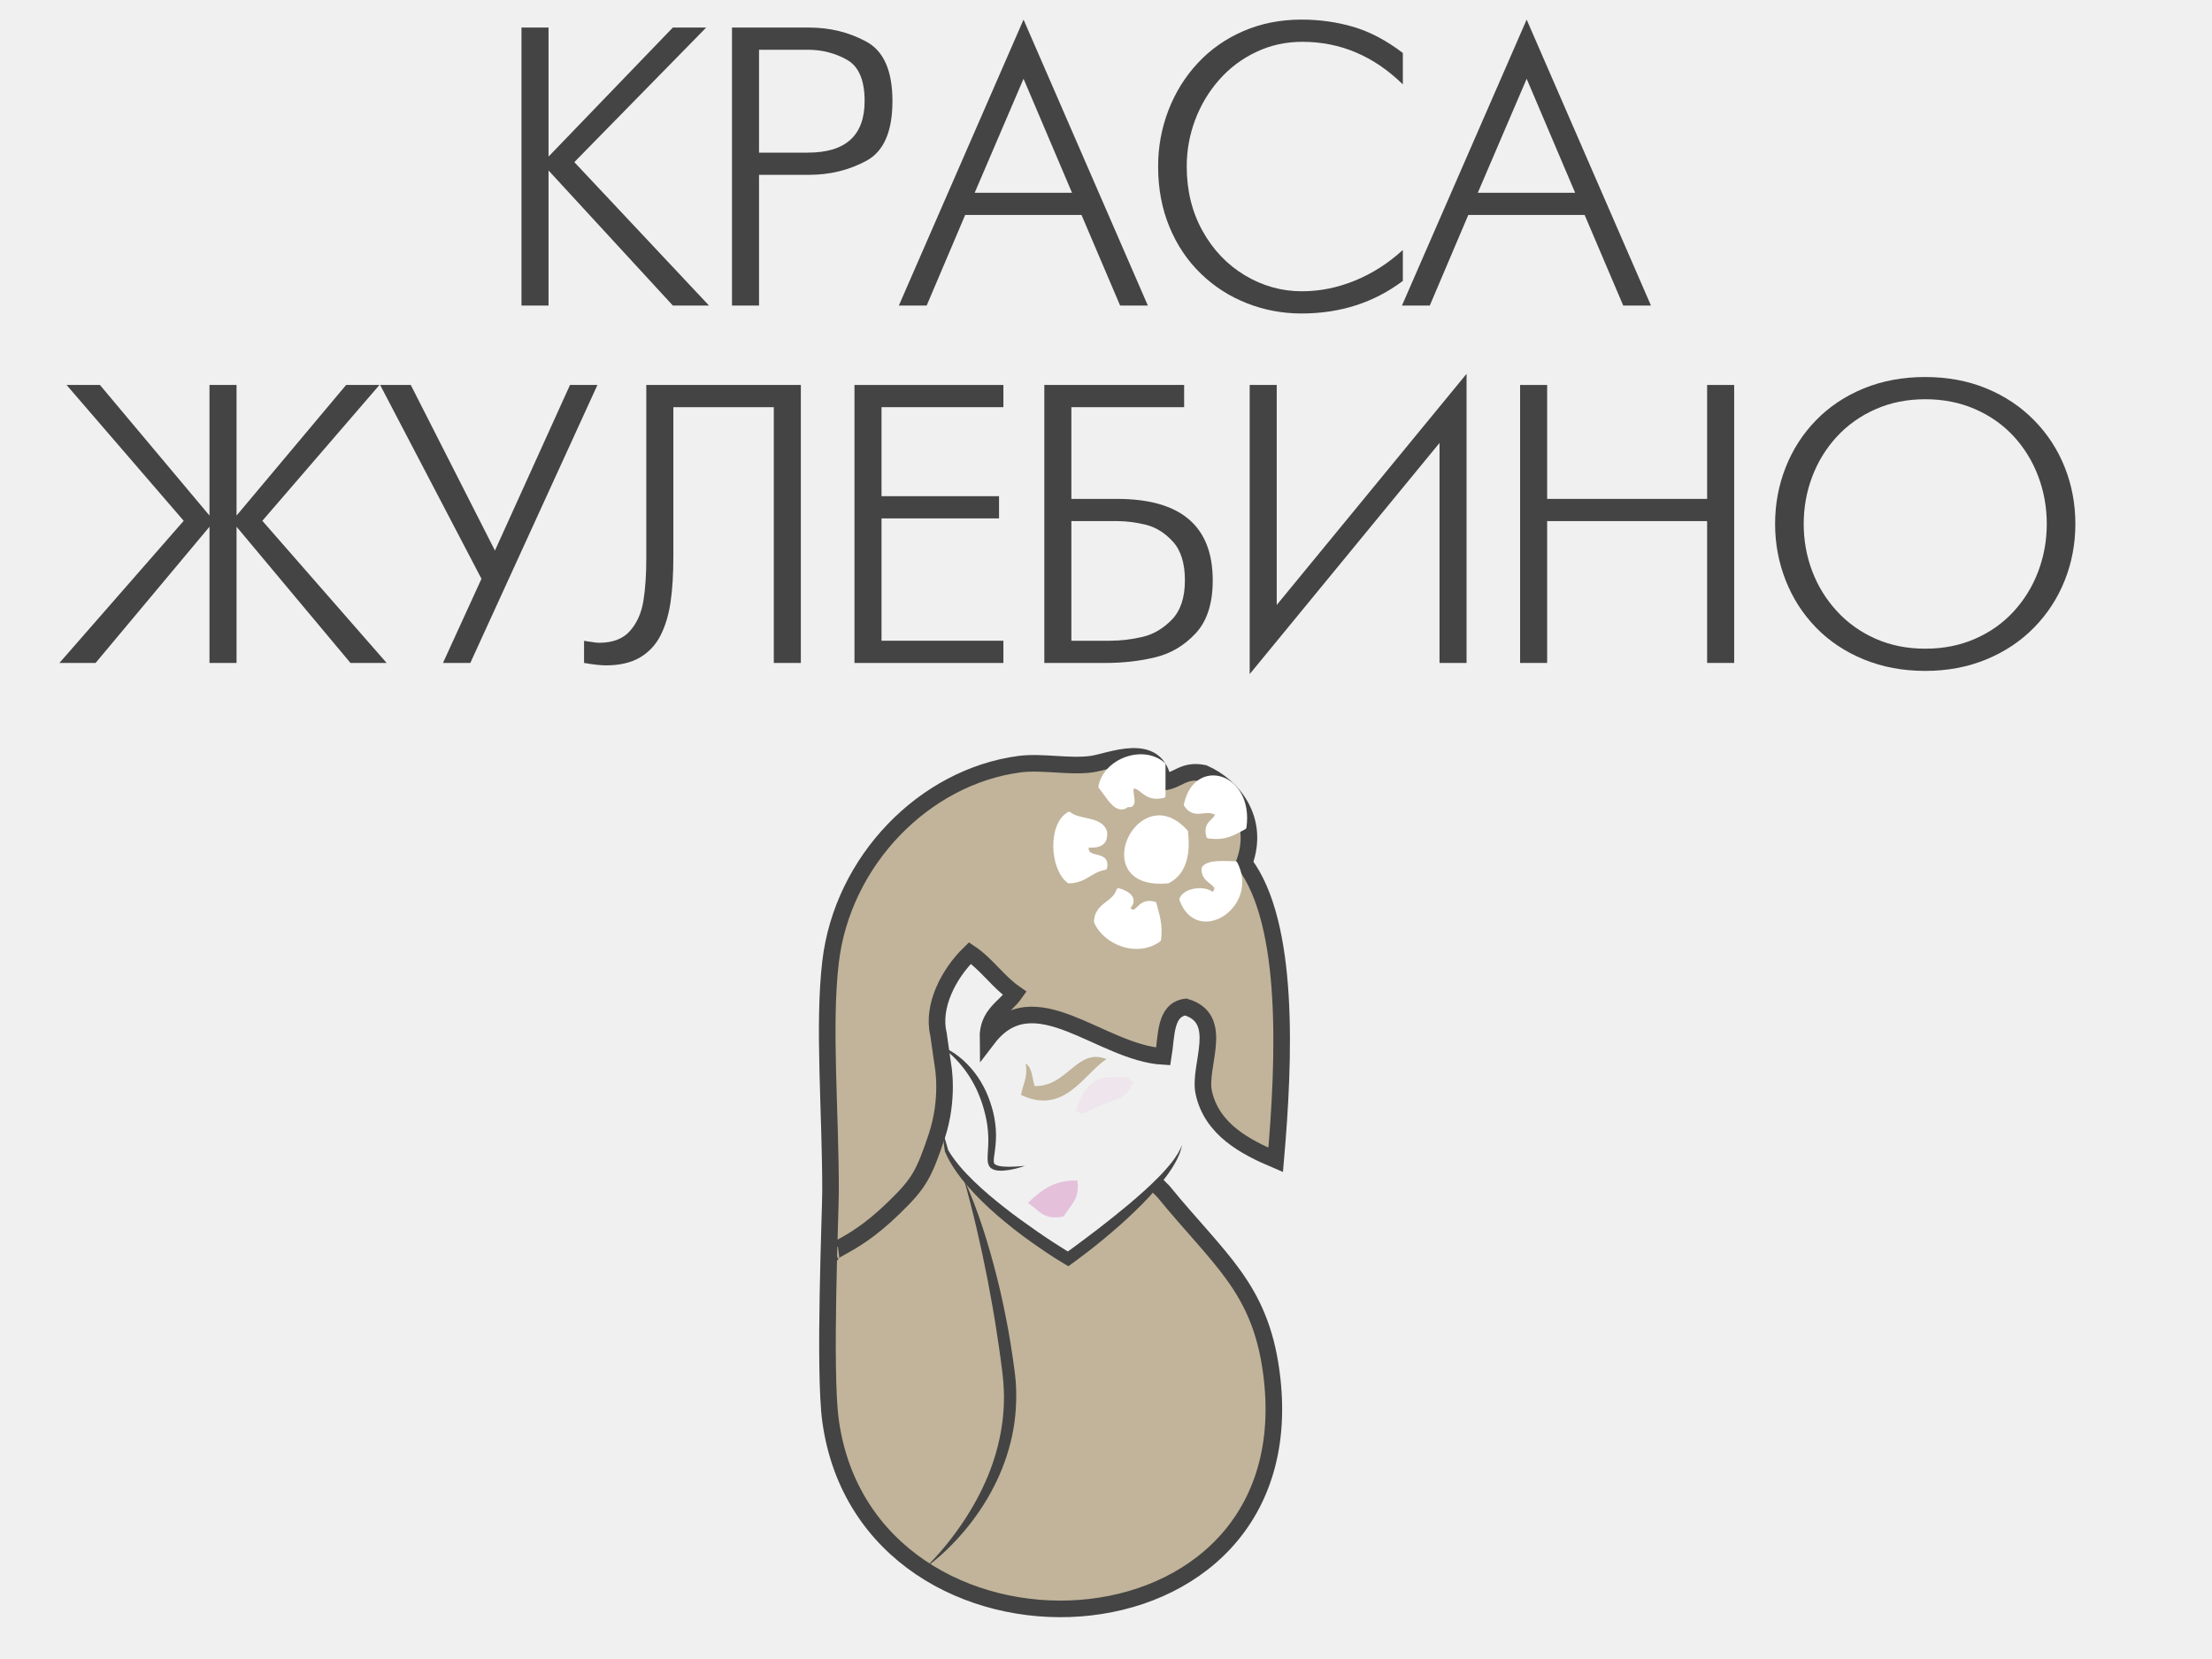
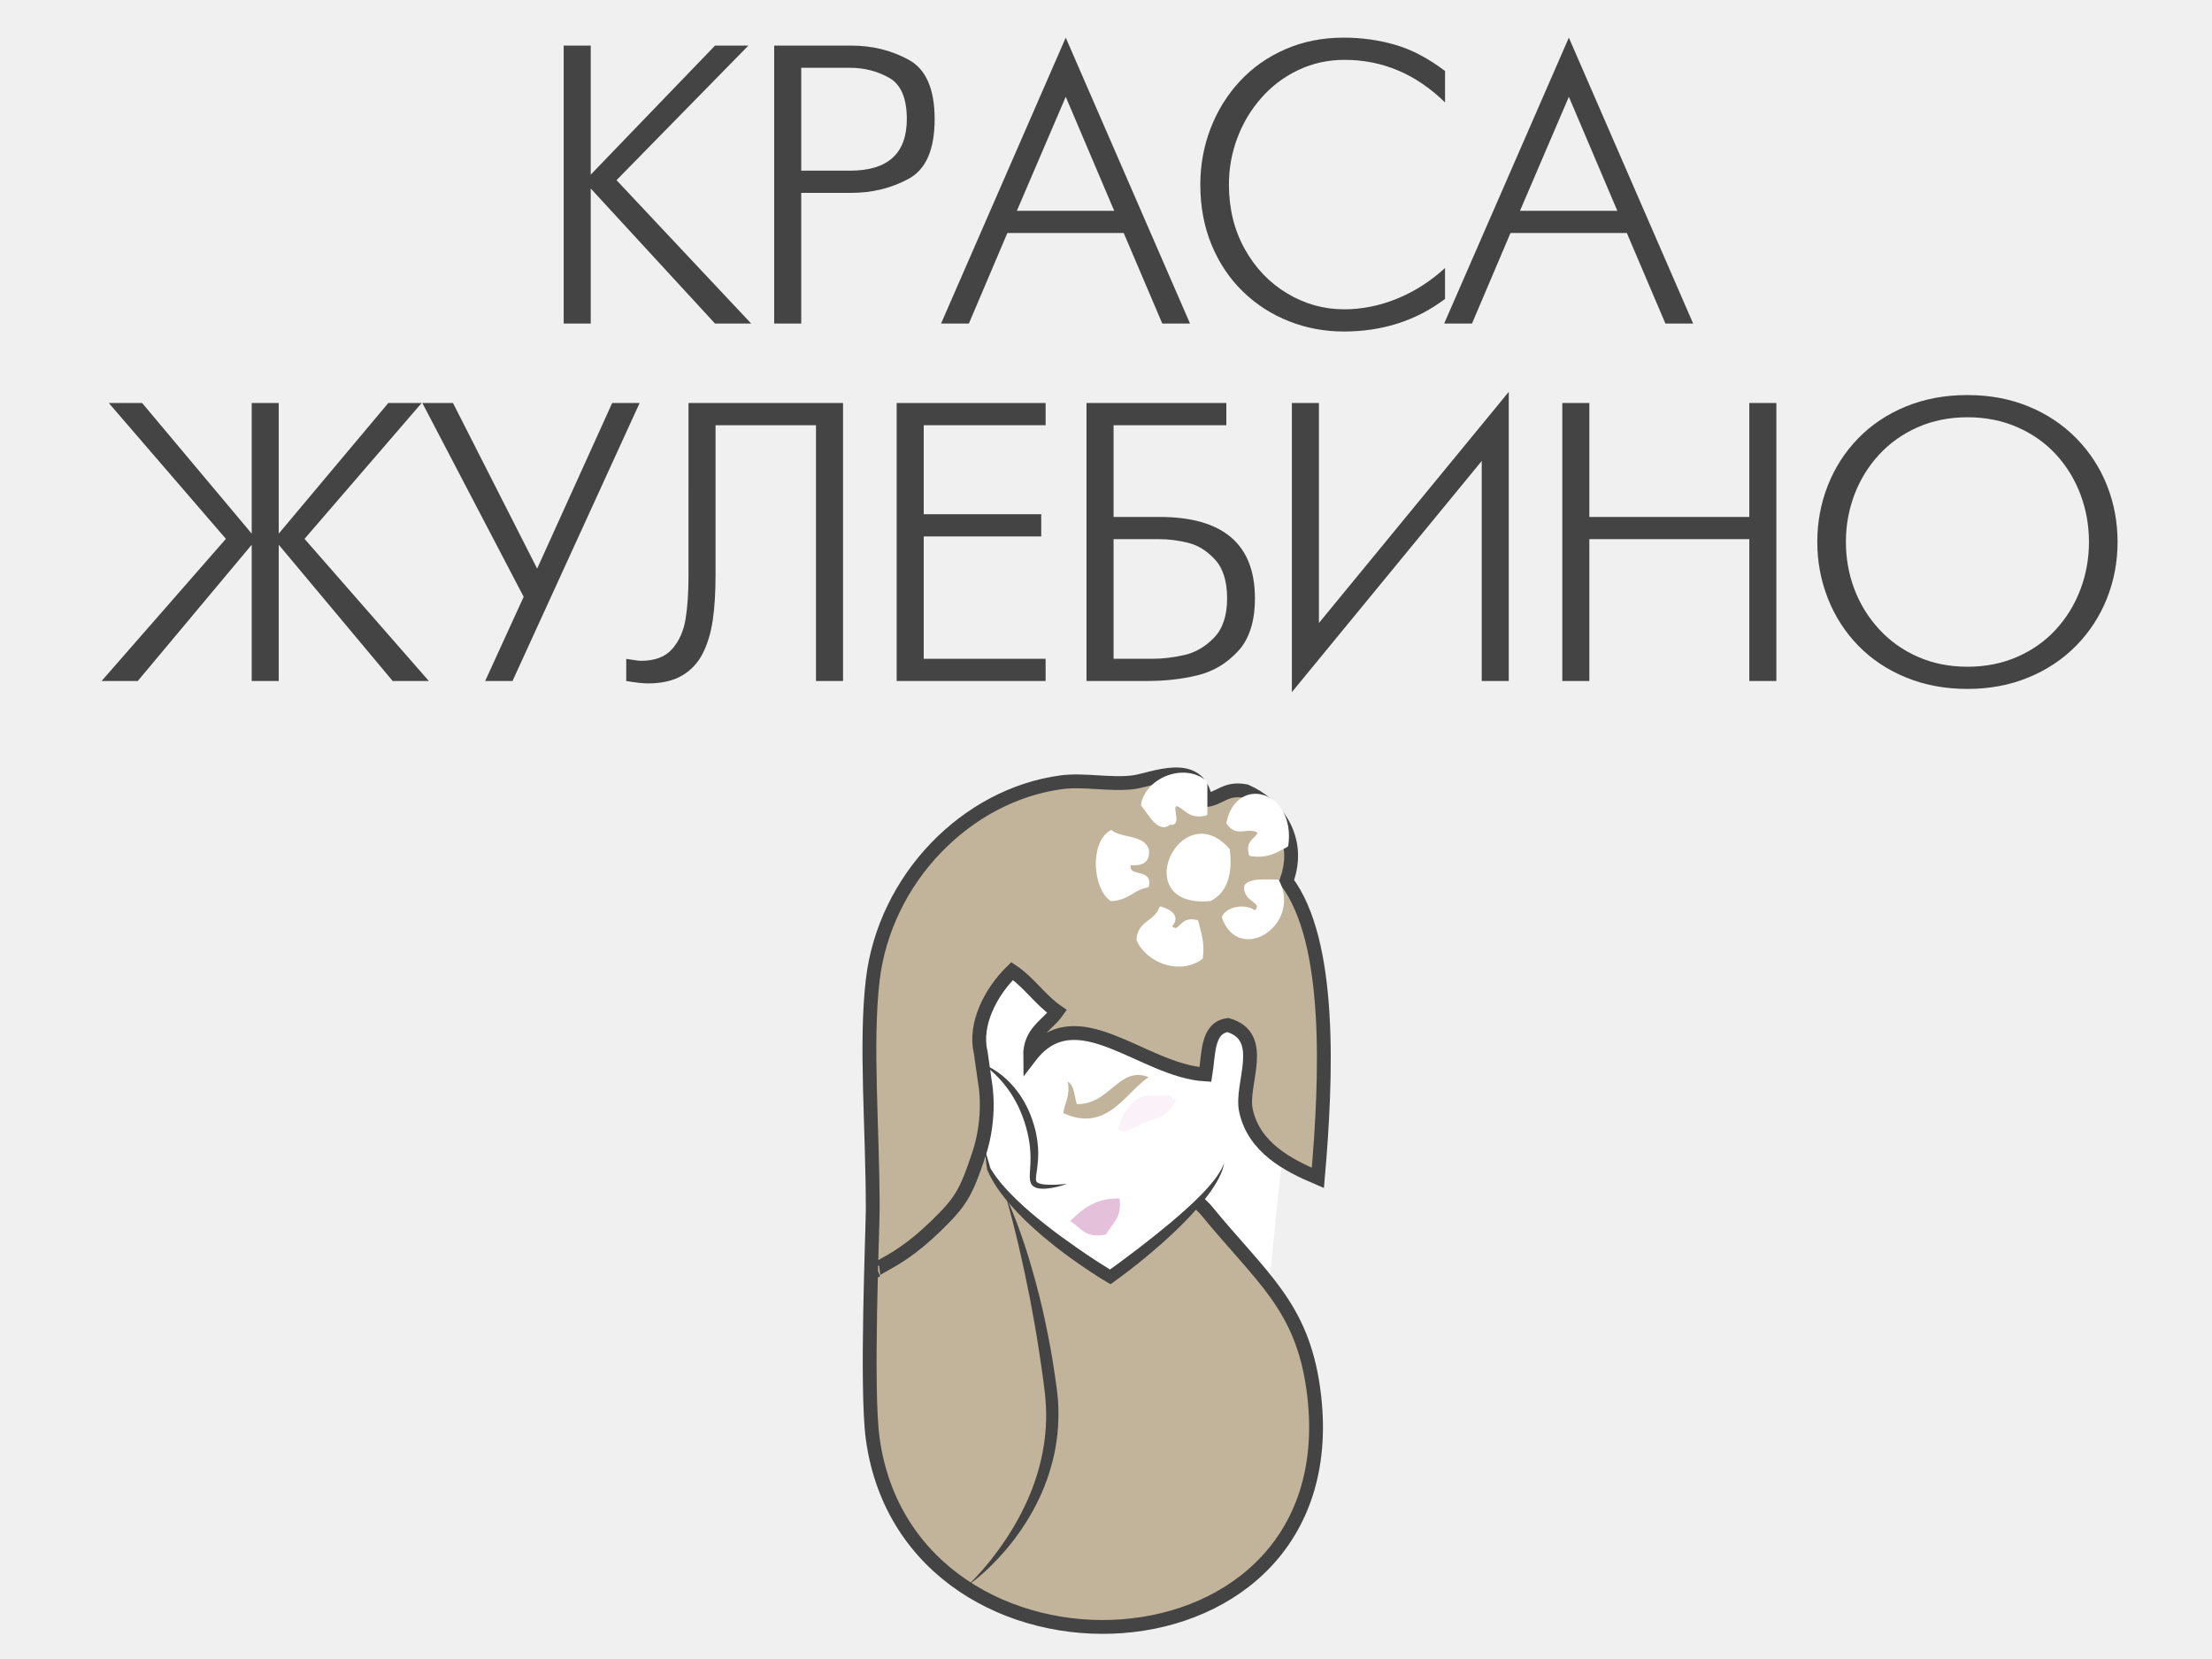
- <svg xmlns="http://www.w3.org/2000/svg" version="1.1" id="Layer_1" x="0px" y="0px" width="640px" height="480px" viewBox="130 40 400 400" enable-background="new 0 0 640 480" xml:space="preserve">
-   <rect x="-0.348" y="43.384" fill="none" width="640.347" height="218.314" />
+ <svg xmlns="http://www.w3.org/2000/svg" version="1.1" id="Layer_1" x="0px" y="0px" width="640px" height="480px" viewBox="0 0 640 480" enable-background="new 0 0 640 480" xml:space="preserve">
+   <path fill="#FFFFFF" stroke="#000000" stroke-miterlimit="10" d="M278.709,327.402" />
+   <rect x="-64.208" y="9.279" fill="none" width="768.417" height="261.977" />
  <g enable-background="new    ">
-     <path fill="#444445" d="M189.068,113.666V46.644h6.522v31.115l29.969-31.115h8.042l-31.793,32.447l32.471,34.575h-8.72   L195.59,81.102v32.564H189.068z" />
-     <path fill="#444445" d="M239.821,113.666V46.644h18.585c5.049,0,9.663,1.138,13.839,3.413c4.176,2.275,6.265,7.045,6.265,14.307   c0,7.341-2.092,12.142-6.277,14.4c-4.185,2.26-8.794,3.39-13.828,3.39h-12.062v31.513H239.821z M246.344,51.997V76.8h11.771   c9.125,0,13.687-4.145,13.687-12.437c0-5.049-1.428-8.372-4.286-9.97c-2.857-1.598-5.991-2.396-9.401-2.396H246.344z" />
-     <path fill="#444445" d="M280.055,113.666l30.063-68.939l29.97,68.939h-6.687l-9.304-21.834h-28.053l-9.281,21.834H280.055z    M298.336,86.479h23.471l-11.689-27.491L298.336,86.479z" />
-     <path fill="#444445" d="M401.57,100.271v7.458c-6.951,5.236-15.094,7.854-24.429,7.854c-4.598,0-8.989-0.822-13.173-2.467   c-4.185-1.644-7.891-4.028-11.116-7.153c-3.226-3.124-5.747-6.88-7.562-11.268c-1.815-4.387-2.724-9.237-2.724-14.552   c0-4.707,0.822-9.207,2.467-13.501c1.645-4.293,3.997-8.092,7.06-11.396c3.062-3.304,6.729-5.883,10.999-7.737   c4.27-1.854,8.953-2.782,14.05-2.782c4.363,0,8.532,0.585,12.507,1.754s7.948,3.265,11.922,6.288v7.574   c-6.998-6.842-15.078-10.263-24.242-10.263c-3.959,0-7.66,0.814-11.104,2.443c-3.445,1.629-6.422,3.865-8.93,6.709   c-2.51,2.845-4.442,6.07-5.799,9.678c-1.355,3.608-2.033,7.353-2.033,11.233c0,5.782,1.27,10.96,3.811,15.534   c2.54,4.574,5.945,8.143,10.216,10.706c4.271,2.564,8.853,3.846,13.745,3.846c4.317,0,8.576-0.856,12.776-2.571   C394.211,105.944,398.064,103.481,401.57,100.271z" />
-     <path fill="#444445" d="M401.361,113.666l30.062-68.939l29.971,68.939h-6.687l-9.304-21.834h-28.053l-9.281,21.834H401.361z    M419.643,86.479h23.471l-11.689-27.491L419.643,86.479z" />
+     <path fill="#444445" d="M163.091,93.618V13.191h7.826v37.338l35.963-37.338h9.65l-38.152,38.937l38.965,41.49H206.88   l-35.963-39.077v39.077H163.091z" />
+     <path fill="#444445" d="M223.994,93.618V13.191h22.303c6.059,0,11.595,1.366,16.605,4.096c5.012,2.73,7.519,8.454,7.519,17.168   c0,8.809-2.511,14.57-7.532,17.28c-5.021,2.712-10.553,4.068-16.594,4.068H231.82v37.815L223.994,93.618L223.994,93.618z    M231.822,19.615v29.764h14.125c10.949,0,16.424-4.974,16.424-14.925c0-6.059-1.713-10.046-5.143-11.964   c-3.429-1.917-7.189-2.875-11.281-2.875H231.822L231.822,19.615z" />
+     <path fill="#444445" d="M272.275,93.618l36.075-82.727l35.964,82.727h-8.024l-11.165-26.201h-33.663l-11.138,26.201H272.275z    M294.212,60.993h28.165l-14.026-32.989L294.212,60.993z" />
+     <path fill="#444445" d="M418.093,77.543v8.95c-8.341,6.283-18.112,9.425-29.314,9.425c-5.518,0-10.787-0.986-15.808-2.96   c-5.022-1.973-9.47-4.833-13.34-8.583c-3.871-3.749-6.896-8.256-9.074-13.522c-2.178-5.264-3.269-11.084-3.269-17.462   c0-5.648,0.986-11.048,2.961-16.201c1.974-5.151,4.796-9.71,8.472-13.675c3.674-3.965,8.074-7.06,13.198-9.285   s10.744-3.338,16.86-3.338c5.235,0,10.238,0.702,15.009,2.105c4.77,1.403,9.537,3.918,14.306,7.545v9.089   c-8.397-8.21-18.093-12.315-29.09-12.315c-4.751,0-9.192,0.977-13.325,2.932c-4.134,1.955-7.706,4.638-10.716,8.051   c-3.012,3.414-5.33,7.284-6.959,11.613c-1.626,4.33-2.439,8.824-2.439,13.479c0,6.938,1.524,13.152,4.573,18.641   c3.048,5.489,7.134,9.771,12.259,12.847c5.126,3.077,10.624,4.615,16.494,4.615c5.181,0,10.291-1.027,15.331-3.085   C409.262,84.351,413.886,81.396,418.093,77.543z" />
+     <path fill="#444445" d="M417.842,93.618l36.075-82.727l35.965,82.727h-8.024l-11.165-26.201h-33.663l-11.138,26.201H417.842z    M439.78,60.993h28.165l-14.026-32.989L439.78,60.993z" />
  </g>
  <g enable-background="new    ">
-     <path fill="#444445" d="M113.845,199.843v-32.845l-27.468,32.845h-8.72l29.97-34.271l-28.24-32.752h8.042l26.416,31.489V132.82   h6.522v31.489l26.416-31.489h8.042l-28.239,32.752l29.969,34.271h-8.72l-27.468-32.845v32.845H113.845z" />
-     <path fill="#444445" d="M170.139,199.843l9.281-20.291L154.99,132.82h7.387l20.292,39.929l18.094-39.929h6.616l-30.647,67.022   H170.139z" />
-     <path fill="#444445" d="M219.162,132.82h37.263v67.022h-6.522v-61.669h-24.218v36.095c0,4.177-0.222,7.796-0.667,10.858   s-1.243,5.739-2.396,8.03c-1.154,2.291-2.81,4.075-4.968,5.354c-2.159,1.277-4.906,1.916-8.24,1.916   c-1.263,0-3.016-0.194-5.26-0.584v-5.33c1.914,0.312,3.12,0.468,3.618,0.468c3.298,0,5.784-0.951,7.457-2.854   c1.673-1.901,2.747-4.295,3.221-7.179c0.475-2.885,0.712-6.338,0.712-10.36V132.82z" />
-     <path fill="#444445" d="M269.354,199.843V132.82h35.908v5.354h-29.385v21.46h28.333v5.354h-28.333v29.502h29.385v5.354H269.354z" />
-     <path fill="#444445" d="M315.128,199.843V132.82h33.71v5.354H321.65v22.115h11.011c15.382,0,23.073,6.545,23.073,19.637   c0,5.563-1.367,9.818-4.104,12.764c-2.734,2.945-5.98,4.874-9.736,5.786c-3.756,0.911-7.761,1.367-12.016,1.367H315.128z    M321.65,194.489h9.281c2.555,0,5.158-0.304,7.808-0.912s5.026-1.996,7.13-4.165c2.104-2.167,3.156-5.334,3.156-9.498   c0-4.103-0.967-7.21-2.898-9.324c-1.934-2.113-4.096-3.466-6.488-4.059s-4.749-0.89-7.071-0.89H321.65V194.489z" />
-     <path fill="#444445" d="M364.643,132.82h6.521v53.043l45.772-55.731v69.711h-6.521V146.8l-45.772,55.731V132.82z" />
-     <path fill="#444445" d="M429.843,199.843V132.82h6.521v27.469h38.572V132.82h6.522v67.022h-6.522v-34.201h-38.572v34.201H429.843z" />
-     <path fill="#444445" d="M491.326,166.32c0-4.77,0.845-9.305,2.536-13.605c1.691-4.302,4.13-8.093,7.317-11.373   c3.187-3.28,7.021-5.841,11.501-7.68s9.433-2.759,14.856-2.759c5.377,0,10.294,0.92,14.751,2.759s8.299,4.406,11.525,7.703   c3.226,3.296,5.684,7.083,7.375,11.361c1.69,4.277,2.536,8.81,2.536,13.594c0,4.769-0.85,9.296-2.548,13.582   c-1.699,4.286-4.157,8.076-7.375,11.373c-3.219,3.296-7.068,5.867-11.549,7.714s-9.386,2.771-14.716,2.771   c-5.393,0-10.337-0.924-14.833-2.771s-8.334-4.406-11.513-7.679c-3.18-3.273-5.619-7.068-7.317-11.385   C492.175,175.608,491.326,171.073,491.326,166.32z M498.223,166.32c0,3.974,0.678,7.757,2.033,11.35   c1.356,3.592,3.335,6.811,5.938,9.654c2.603,2.845,5.715,5.069,9.339,6.674c3.623,1.605,7.624,2.408,12.004,2.408   c4.379,0,8.389-0.799,12.027-2.396c3.639-1.597,6.744-3.802,9.316-6.615c2.571-2.813,4.538-6.031,5.902-9.655   c1.363-3.623,2.046-7.43,2.046-11.419c0-4.006-0.683-7.82-2.046-11.443c-1.364-3.623-3.327-6.834-5.891-9.632   c-2.564-2.797-5.674-4.994-9.328-6.592s-7.664-2.396-12.027-2.396c-4.38,0-8.389,0.807-12.027,2.42   c-3.64,1.613-6.748,3.826-9.327,6.639c-2.58,2.813-4.552,6.023-5.915,9.632C498.904,158.555,498.223,162.346,498.223,166.32z" />
+     <path fill="#444445" d="M72.823,197.03v-39.414L39.861,197.03H29.397l35.964-41.125l-33.888-39.303h9.65l31.699,37.787v-37.787   h7.827v37.787l31.699-37.787h9.65l-33.887,39.303l35.963,41.125h-10.464l-32.961-39.414v39.414H72.823z" />
+     <path fill="#444445" d="M140.376,197.03l11.137-24.35l-29.316-56.078h8.865l24.35,47.915l21.713-47.915h7.939l-36.776,80.427   L140.376,197.03L140.376,197.03z" />
+     <path fill="#444445" d="M199.204,116.602h44.715v80.427h-7.826v-74.003h-29.062v43.314c0,5.012-0.267,9.354-0.801,13.029   c-0.533,3.674-1.492,6.887-2.875,9.636c-1.385,2.749-3.372,4.89-5.962,6.425c-2.591,1.533-5.887,2.299-9.888,2.299   c-1.516,0-3.619-0.232-6.312-0.7v-6.396c2.297,0.374,3.744,0.561,4.341,0.561c3.958,0,6.941-1.141,8.949-3.424   c2.007-2.281,3.296-5.154,3.865-8.615c0.57-3.462,0.854-7.605,0.854-12.432L199.204,116.602L199.204,116.602z" />
+     <path fill="#444445" d="M259.434,197.03v-80.428h43.09v6.425h-35.262v25.752h33.999v6.425h-33.999v35.402h35.262v6.426h-43.09   V197.03z" />
+     <path fill="#444445" d="M314.362,197.03v-80.428h40.452v6.425h-32.625v26.538h13.213c18.458,0,27.688,7.854,27.688,23.564   c0,6.676-1.641,11.781-4.925,15.316c-3.281,3.535-7.176,5.85-11.684,6.943c-4.507,1.094-9.312,1.641-14.419,1.641H314.362z    M322.189,190.605h11.137c3.066,0,6.189-0.364,9.369-1.095c3.181-0.729,6.031-2.395,8.557-4.998c2.524-2.6,3.787-6.4,3.787-11.396   c0-4.924-1.16-8.652-3.478-11.189c-2.321-2.536-4.915-4.159-7.786-4.871c-2.87-0.712-5.698-1.068-8.484-1.068h-13.102V190.605z" />
+     <path fill="#444445" d="M373.78,116.602h7.825v63.652l54.927-66.878v83.653h-7.825v-63.651l-54.927,66.877V116.602z" />
+     <path fill="#444445" d="M452.021,197.03v-80.428h7.825v32.963h46.286v-32.963h7.827v80.427h-7.827v-41.042h-46.286v41.042   L452.021,197.03L452.021,197.03z" />
+     <path fill="#444445" d="M525.8,156.802c0-5.724,1.015-11.166,3.044-16.326c2.029-5.162,4.956-9.711,8.78-13.647   s8.425-7.009,13.801-9.216c5.376-2.207,11.319-3.311,17.827-3.311c6.453,0,12.354,1.104,17.701,3.311   c5.349,2.207,9.959,5.287,13.83,9.244c3.871,3.955,6.821,8.5,8.851,13.633c2.027,5.132,3.043,10.572,3.043,16.312   c0,5.723-1.021,11.155-3.058,16.298c-2.039,5.144-4.988,9.691-8.85,13.648c-3.863,3.955-8.482,7.04-13.859,9.256   c-5.377,2.217-11.263,3.326-17.659,3.326c-6.472,0-12.404-1.109-17.8-3.326c-5.395-2.216-10-5.287-13.815-9.214   c-3.815-3.928-6.743-8.481-8.78-13.662C526.819,167.948,525.8,162.506,525.8,156.802z M534.076,156.802   c0,4.769,0.814,9.309,2.44,13.62c1.627,4.311,4.002,8.174,7.125,11.585c3.124,3.413,6.858,6.083,11.207,8.009   c4.348,1.926,9.148,2.89,14.405,2.89c5.254,0,10.066-0.959,14.432-2.876c4.367-1.916,8.093-4.562,11.18-7.938   c3.085-3.375,5.445-7.237,7.082-11.586c1.636-4.348,2.455-8.916,2.455-13.703c0-4.807-0.819-9.384-2.455-13.731   c-1.637-4.348-3.992-8.201-7.069-11.558c-3.077-3.356-6.809-5.993-11.193-7.911s-9.197-2.875-14.433-2.875   c-5.256,0-10.066,0.968-14.433,2.904c-4.367,1.936-8.097,4.591-11.192,7.967s-5.462,7.228-7.098,11.559   C534.894,147.484,534.076,152.034,534.076,156.802z" />
  </g>
+   <path fill="#FFFFFF" d="M282.709,347.389l26.054,20.83l12.779,7.166c0,0,10.297-2.957,10.815-3.811  c0.519-0.855,13.521-15.355,14.437-16.189c0.915-0.832,8.75-12.332,8.75-12.332s7.179-14.652,6.987-15.65s1.366-16.35,1.355-17.184  s3.821-12.5,2.155-14s-3.5-3.666-7.833-4.166s-13.166,0.832-15.833,1.832s-7.688,4.834-10.511,4.334s-1.159-0.166-7.074-4  s-5.511-3-7.963-5.666c-2.452-2.668-1.452-1.668-3.619-3.5c-2.167-1.834-4.499-4.668-7.833-6.668s-5-3.166-6.667-3  c-1.667,0.168-6.499-0.998-11.333,1.334c-4.834,2.334-11.334,7.666-11.834,9.166s-1.999-1.332-1.166,4.168  c0.794,5.244,0.68,8.973,0.668,13.498c-0.001,0.221-0.002,0.443-0.002,0.668c0,4.834,3.334,20.334,3.334,20.334l1.715,2.85  L282.709,347.389z" />
+   <line fill="#FFFFFF" x1="396.666" y1="331.773" x2="353.332" y2="335.26" />
+   <path fill="#FFFFFF" d="M356.57,331.773l2.023-6.461c0,0,12.412,11.588,12.116,12.613c-0.296,1.027-5.241,51.334-5.241,51.334  l-17.779-34.166l8.516-23.32" />
  <g>
    <g>
-       <path fill="#C1B49A" d="M264.769,341.258c0,0-2.35,0.906,0.902-0.901c3.251-1.811,7.229-3.978,13.189-9.761    c5.965-5.778,7.227-7.947,10.299-17.163c3.072-9.214,1.529-17.159,1.529-17.159l-1.084-7.588    c-1.581-6.625,2.375-14.451,7.588-19.514c4.109,2.752,6.788,6.948,10.841,9.755c-2.394,3.384-6.602,4.954-6.503,10.843    c11.146-14.562,27.094,3.459,42.278,4.338c0.823-4.957,0.314-11.244,5.422-11.926c9.682,2.838,2.947,14.199,4.338,20.598    c1.926,8.899,9.972,13.137,17.347,16.259c2.108-24.185,3.456-56.925-7.59-71.547c3.851-10.474-2.712-18.627-9.757-21.683    c-4.945-0.978-6.148,1.81-9.76,2.167c-1.484-10.201-12.848-4.936-17.346-4.336c-5.433,0.715-11.959-0.713-17.345,0    c-22.929,3.045-42.661,23.255-45.534,47.701c-1.8,15.33,0,35.581,0,55.289c0,4.787-1.656,43.255,0,55.291    c8.858,64.32,116.172,60.208,106.241-11.928c-2.783-20.206-12.552-26.897-26.017-43.363l-1.744-1.747l-21.227,18.65l-13.957-9.642    l-8.098-7.063l-4.512-5.066l-1.931-2.835l-1.916-4.337" />
-       <path fill="none" stroke="#444444" stroke-width="4" stroke-miterlimit="10" d="M264.767,341.873c0,0-2.349,0.902,0.903-0.905    c3.251-1.806,7.229-3.971,13.189-9.758c5.964-5.778,7.227-7.947,10.299-17.16c3.072-9.216,1.529-17.161,1.529-17.161l-1.084-7.591    c-1.581-6.623,2.375-14.45,7.588-19.514c4.109,2.755,6.785,6.95,10.841,9.758c-2.394,3.383-6.602,4.954-6.503,10.84    c11.146-14.559,27.09,3.458,42.278,4.337c0.824-4.955,0.315-11.242,5.42-11.926c9.685,2.842,2.951,14.205,4.34,20.6    c1.927,8.898,9.973,13.141,17.344,16.261c2.113-24.188,3.46-56.925-7.586-71.55c3.851-10.475-2.713-18.627-9.758-21.684    c-4.944-0.977-6.147,1.812-9.76,2.167c-1.483-10.197-12.847-4.933-17.345-4.336c-5.433,0.718-11.959-0.716-17.345,0    c-22.933,3.048-42.662,23.253-45.534,47.701c-1.801,15.33,0,35.58,0,55.291c0,4.788-1.656,43.254,0,55.292    c8.858,64.32,116.172,60.21,106.241-11.928c-2.783-20.206-12.557-26.897-26.018-43.364l-1.744-1.744" />
-       <path fill="#FFFFFF" stroke="#FFFFFF" stroke-linecap="round" stroke-linejoin="round" d="M363.361,239.477    c-2.375,1.234-4.432,2.798-8.672,2.167c-0.932-3.46,1.703-3.352,2.17-5.422c-2.754-1.94-5.293,1.201-7.588-2.169    C351.6,222.82,365.162,226.802,363.361,239.477z" />
+       <path fill="#C1B49A" d="M253.932,366.729c0,0-2.82,1.086,1.082-1.082c3.902-2.174,8.676-4.773,15.827-11.713    c7.158-6.934,8.673-9.537,12.359-20.596c3.687-11.057,1.834-20.59,1.834-20.59l-1.301-9.107    c-1.896-7.949,2.851-17.34,9.106-23.416c4.931,3.303,8.146,8.338,13.009,11.707c-2.873,4.061-7.923,5.943-7.804,13.01    c13.375-17.473,32.513,4.152,50.733,5.207c0.988-5.949,0.377-13.494,6.507-14.312c11.618,3.406,3.536,17.039,5.205,24.719    c2.312,10.678,11.967,15.764,20.816,19.51c2.53-29.021,4.147-68.309-9.107-85.855c4.621-12.568-3.255-22.352-11.709-26.02    c-5.934-1.174-7.377,2.172-11.712,2.601c-1.78-12.241-15.417-5.923-20.814-5.203c-6.521,0.858-14.352-0.856-20.814,0    c-27.515,3.653-51.193,27.906-54.641,57.242c-2.16,18.395,0,42.697,0,66.346c0,5.744-1.987,51.906,0,66.35    c10.63,77.184,139.406,72.25,127.489-14.314c-3.34-24.246-15.062-32.275-31.221-52.035l-2.093-2.096l-25.473,22.379l-16.748-11.57    l-9.718-8.475l-5.414-6.08l-2.317-3.4l-2.299-5.205" />
+       <path fill="none" stroke="#444444" stroke-width="4" stroke-miterlimit="10" d="M253.93,367.467c0,0-2.819,1.082,1.084-1.088    c3.9-2.166,8.674-4.764,15.826-11.709c7.156-6.934,8.672-9.535,12.358-20.592c3.687-11.059,1.835-20.594,1.835-20.594    l-1.301-9.109c-1.897-7.947,2.851-17.34,9.105-23.416c4.931,3.307,8.143,8.34,13.01,11.709c-2.873,4.061-7.923,5.945-7.804,13.008    c13.375-17.471,32.508,4.15,50.733,5.205c0.989-5.945,0.378-13.49,6.504-14.311c11.622,3.41,3.541,17.045,5.208,24.719    c2.312,10.678,11.968,15.77,20.812,19.514c2.536-29.025,4.152-68.311-9.103-85.859c4.621-12.57-3.256-22.352-11.71-26.021    c-5.933-1.173-7.376,2.175-11.712,2.601c-1.779-12.236-15.416-5.92-20.814-5.203c-6.52,0.861-14.351-0.859-20.813,0    c-27.52,3.657-51.194,27.903-54.641,57.241c-2.161,18.396,0,42.695,0,66.35c0,5.746-1.987,51.904,0,66.35    c10.63,77.184,139.406,72.252,127.489-14.312c-3.34-24.248-15.068-32.277-31.222-52.037l-2.093-2.094" />
+       <path fill="#FFFFFF" stroke="#FFFFFF" stroke-linecap="round" stroke-linejoin="round" d="M372.242,244.592    c-2.85,1.48-5.318,3.357-10.406,2.6c-1.118-4.152,2.043-4.023,2.604-6.506c-3.305-2.329-6.352,1.441-9.105-2.604    C358.129,224.602,374.403,229.38,372.242,244.592z" />
      <g>
-         <path fill="#444444" d="M295.665,324.073c3.509,7.717,6.016,15.861,8.085,24.085c1.052,4.111,1.889,8.274,2.674,12.447     c0.388,2.088,0.708,4.187,1.024,6.285c0.3,2.108,0.625,4.171,0.804,6.382c0.292,4.349,0,8.735-0.904,12.989     c-0.935,4.245-2.396,8.363-4.383,12.191c-1.952,3.847-4.385,7.415-7.125,10.691c-2.775,3.243-5.815,6.271-9.272,8.73     c3.019-2.963,5.71-6.206,8.105-9.629c2.407-3.414,4.488-7.035,6.18-10.806c3.375-7.536,5.057-15.791,4.408-23.949     c-0.137-2-0.44-4.117-0.713-6.189c-0.278-2.08-0.608-4.151-0.918-6.229c-0.617-4.153-1.384-8.282-2.157-12.413     C299.849,340.416,298.002,332.202,295.665,324.073z" />
+         <path fill="#444444" d="M291.007,346.105c4.211,9.262,7.22,19.033,9.702,28.902c1.263,4.934,2.267,9.93,3.209,14.936     c0.466,2.506,0.85,5.025,1.229,7.543c0.36,2.529,0.75,5.006,0.965,7.658c0.351,5.219,0,10.482-1.085,15.588     c-1.122,5.094-2.875,10.035-5.26,14.629c-2.342,4.615-5.262,8.896-8.55,12.828c-3.33,3.893-6.978,7.525-11.126,10.477     c3.622-3.557,6.852-7.447,9.726-11.555c2.889-4.098,5.386-8.441,7.416-12.967c4.05-9.043,6.068-18.949,5.29-28.74     c-0.165-2.398-0.528-4.939-0.855-7.426c-0.334-2.496-0.73-4.98-1.103-7.475c-0.74-4.984-1.66-9.939-2.588-14.896     C296.027,365.717,293.812,355.861,291.007,346.105z" />
      </g>
      <g>
-         <path fill="#444444" d="M290.427,312.13c0.543,1.761,1.065,3.526,1.565,5.296l-0.036-0.102c1.651,2.782,3.853,5.193,6.17,7.456     c2.331,2.261,4.824,4.356,7.389,6.359c2.548,2.03,5.224,3.903,7.893,5.782c2.672,1.864,5.45,3.631,8.188,5.334l-1.611,0.064     c2.641-1.853,5.238-3.848,7.832-5.803c2.582-1.982,5.121-4.018,7.619-6.098c2.474-2.105,4.929-4.24,7.194-6.557     c1.146-1.147,2.22-2.358,3.229-3.625c0.981-1.28,1.91-2.628,2.459-4.184c-0.264,1.633-0.98,3.184-1.812,4.618     c-0.828,1.449-1.816,2.794-2.834,4.106c-2.07,2.599-4.344,5.021-6.732,7.308c-2.373,2.306-4.862,4.479-7.405,6.583     c-2.532,2.126-5.15,4.106-7.839,6.069l-0.768,0.56l-0.844-0.494c-2.906-1.706-5.625-3.586-8.348-5.509     c-2.721-1.917-5.318-4.008-7.859-6.168c-2.519-2.188-4.943-4.504-7.144-7.033c-2.188-2.529-4.216-5.274-5.546-8.391l-0.032-0.073     l-0.004-0.029C290.888,315.784,290.646,313.96,290.427,312.13z" />
+         <path fill="#444444" d="M284.722,331.773c0.651,2.113,1.277,4.232,1.878,6.355l-0.043-0.121c1.98,3.338,4.623,6.23,7.403,8.947     c2.798,2.713,5.789,5.227,8.867,7.631c3.058,2.436,6.269,4.684,9.472,6.938c3.206,2.236,6.54,4.357,9.825,6.4l-1.933,0.078     c3.169-2.225,6.285-4.619,9.398-6.965c3.098-2.379,6.145-4.82,9.143-7.316c2.969-2.527,5.914-5.088,8.633-7.869     c1.375-1.377,2.664-2.83,3.875-4.35c1.177-1.537,2.292-3.154,2.95-5.021c-0.316,1.959-1.176,3.82-2.174,5.541     c-0.994,1.74-2.18,3.354-3.401,4.928c-2.484,3.119-5.213,6.025-8.078,8.77c-2.848,2.768-5.835,5.375-8.886,7.9     c-3.039,2.551-6.181,4.928-9.407,7.283l-0.922,0.672l-1.013-0.594c-3.487-2.047-6.75-4.303-10.018-6.611     c-3.265-2.299-6.382-4.809-9.431-7.4c-3.022-2.625-5.932-5.404-8.572-8.439c-2.626-3.035-5.06-6.33-6.655-10.07l-0.039-0.088     l-0.005-0.033C285.274,336.158,284.984,333.971,284.722,331.773z" />
      </g>
      <g>
-         <path fill="#444444" d="M290.015,292.182c3.29,1.226,6.118,3.608,8.298,6.422c1.106,1.408,2.003,2.975,2.768,4.596     c0.381,0.798,0.697,1.682,0.981,2.482c0.29,0.86,0.548,1.715,0.765,2.585c0.396,1.749,0.644,3.546,0.66,5.348     c0.008,1.794-0.217,3.608-0.473,5.27c-0.052,0.41-0.091,0.812-0.073,1.147c0.014,0.159,0.035,0.309,0.076,0.406     c0.023,0.047,0.039,0.097,0.069,0.133l0.019,0.03l0.005,0.009c-0.072-0.063-0.012-0.01-0.024-0.021l0.029,0.028l0.114,0.104     c0.128,0.116,0.529,0.303,0.891,0.374c0.378,0.092,0.787,0.14,1.201,0.172c1.67,0.129,3.408-0.021,5.14-0.179     c-1.645,0.592-3.347,1.011-5.144,1.16c-0.451,0.028-0.91,0.029-1.387-0.021c-0.49-0.066-0.942-0.121-1.534-0.494l-0.138-0.101     l-0.033-0.023c-0.022-0.021,0.027,0.026-0.054-0.047l-0.022-0.022l-0.087-0.091c-0.122-0.119-0.208-0.267-0.289-0.406     c-0.155-0.291-0.216-0.573-0.265-0.841c-0.076-0.527-0.062-0.994-0.049-1.445c0.081-1.785,0.249-3.422,0.135-5.096     c-0.07-1.662-0.312-3.312-0.711-4.934c-0.187-0.813-0.417-1.623-0.664-2.407c-0.274-0.839-0.55-1.583-0.87-2.37     c-0.618-1.555-1.417-3.029-2.307-4.452C295.215,296.691,292.896,294.134,290.015,292.182z" />
+         <path fill="#444444" d="M284.227,307.836c3.948,1.473,7.342,4.33,9.958,7.707c1.327,1.689,2.403,3.57,3.321,5.516     c0.458,0.957,0.837,2.018,1.178,2.979c0.348,1.031,0.657,2.057,0.918,3.102c0.475,2.1,0.772,4.256,0.792,6.418     c0.01,2.152-0.261,4.33-0.567,6.324c-0.062,0.492-0.109,0.975-0.088,1.375c0.017,0.191,0.042,0.371,0.091,0.488     c0.028,0.057,0.047,0.115,0.083,0.16l0.023,0.035l0.006,0.012c-0.087-0.076-0.015-0.014-0.029-0.025l0.035,0.033l0.137,0.125     c0.153,0.139,0.635,0.363,1.069,0.449c0.453,0.109,0.944,0.168,1.44,0.205c2.005,0.154,4.09-0.025,6.169-0.215     c-1.975,0.711-4.017,1.213-6.173,1.393c-0.542,0.033-1.093,0.035-1.665-0.025c-0.588-0.08-1.13-0.145-1.841-0.592l-0.165-0.123     l-0.04-0.027c-0.026-0.025,0.032,0.031-0.064-0.057l-0.026-0.025l-0.104-0.109c-0.146-0.143-0.25-0.32-0.347-0.486     c-0.187-0.35-0.26-0.688-0.318-1.01c-0.091-0.633-0.074-1.193-0.059-1.734c0.097-2.143,0.299-4.105,0.162-6.115     c-0.084-1.994-0.375-3.975-0.854-5.92c-0.225-0.977-0.5-1.949-0.797-2.889c-0.329-1.008-0.66-1.9-1.044-2.844     c-0.741-1.867-1.7-3.635-2.769-5.344C290.467,313.248,287.685,310.18,284.227,307.836z" />
      </g>
-       <path fill="#FFFFFF" stroke="#FFFFFF" stroke-linecap="round" stroke-linejoin="round" d="M333.01,254.652    c2.231,0.639,4.508,2.082,2.167,4.336c2.646,2.752,2.308-2.288,6.507-1.081c0.648,2.597,1.56,4.938,1.084,8.672    c-5.219,3.804-12.914,0.812-15.176-4.338C327.729,258.045,331.99,257.968,333.01,254.652z" />
-       <path fill="#FFFFFF" stroke="#FFFFFF" stroke-linecap="round" stroke-linejoin="round" d="M361.198,248.148    c5.302,10.254-9.154,19.556-13.013,8.672c0.889-2.287,5.713-2.971,7.588-1.084c2.961-2.938-2.806-2.699-2.164-6.506    C355.002,247.734,358.312,248.156,361.198,248.148z" />
-       <path fill="#FFFFFF" stroke="#FFFFFF" stroke-linecap="round" stroke-linejoin="round" d="M349.271,240.559    c0.717,6.137-0.783,10.06-4.334,11.928C325.627,254.295,338.05,227.862,349.271,240.559z" />
-       <path fill="#FFFFFF" stroke="#FFFFFF" stroke-linecap="round" stroke-linejoin="round" d="M321.084,236.222    c2.364,1.971,7.632,1.038,8.675,4.336c0.321,2.851-1.499,3.553-4.337,3.254c-0.888,4.141,5.223,1.278,4.337,5.42    c-3.428,0.552-4.763,3.188-8.675,3.254C317.017,249.607,316.379,238.887,321.084,236.222z" />
-       <path fill="#FFFFFF" stroke="#FFFFFF" stroke-linecap="round" stroke-linejoin="round" d="M343.85,224.297    c0,2.527,0,5.062,0,7.589c-3.752,0.855-4.574-1.204-6.506-2.169c-2.947-0.781,0.783,5.117-2.167,4.336    c-2.622,2.31-4.79-2.417-6.505-4.336C329.689,223.57,338.702,219.893,343.85,224.297z" />
-       <path opacity="0.21" fill="#E5C0DB" enable-background="new    " d="M322.709,307.793c0,0,1.492-4.846,3.934-6.639    c2.438-1.797,2.979-1.188,5.825-1.358c2.847-0.168,2.837-0.138,3.39,0.681c0.548,0.815,1.625-0.916,0,1.895    c-1.627,2.816-5.314,3.188-7.594,4.339c-2.281,1.154-3.791,1.896-4.197,1.759C323.659,308.334,322.709,307.793,322.709,307.793z" />
+       <path fill="#FFFFFF" stroke="#FFFFFF" stroke-linecap="round" stroke-linejoin="round" d="M335.821,262.801    c2.677,0.768,5.409,2.498,2.601,5.203c3.175,3.303,2.77-2.746,7.808-1.297c0.778,3.117,1.872,5.926,1.301,10.406    c-6.263,4.564-15.496,0.975-18.211-5.205C329.483,266.873,334.597,266.779,335.821,262.801z" />
+       <path fill="#FFFFFF" stroke="#FFFFFF" stroke-linecap="round" stroke-linejoin="round" d="M369.646,254.996    c6.362,12.305-10.984,23.467-15.615,10.406c1.066-2.744,6.855-3.564,9.105-1.301c3.553-3.525-3.367-3.238-2.597-7.807    C362.211,254.5,366.184,255.006,369.646,254.996z" />
+       <path fill="#FFFFFF" stroke="#FFFFFF" stroke-linecap="round" stroke-linejoin="round" d="M355.334,245.889    c0.86,7.365-0.939,12.072-5.2,14.314C326.961,262.373,341.869,230.653,355.334,245.889z" />
+       <path fill="#FFFFFF" stroke="#FFFFFF" stroke-linecap="round" stroke-linejoin="round" d="M321.51,240.686    c2.837,2.365,9.158,1.244,10.41,5.203c0.385,3.42-1.799,4.264-5.204,3.904c-1.066,4.969,6.268,1.533,5.204,6.504    c-4.113,0.662-5.716,3.826-10.41,3.904C316.629,256.746,315.863,243.883,321.51,240.686z" />
+       <path fill="#FFFFFF" stroke="#FFFFFF" stroke-linecap="round" stroke-linejoin="round" d="M348.829,226.375    c0,3.033,0,6.074,0,9.107c-4.503,1.025-5.489-1.445-7.808-2.604c-3.536-0.938,0.939,6.141-2.6,5.203    c-3.146,2.772-5.748-2.9-7.807-5.203C331.836,225.502,342.651,221.089,348.829,226.375z" />
+       <path opacity="0.21" fill="#E5C0DB" enable-background="new    " d="M323.46,326.57c0,0,1.79-5.816,4.721-7.967    c2.926-2.156,3.575-1.426,6.99-1.631c3.416-0.201,3.404-0.164,4.067,0.818c0.658,0.979,1.95-1.1,0,2.273    c-1.952,3.379-6.377,3.826-9.112,5.207c-2.737,1.385-4.55,2.275-5.036,2.111C324.6,327.219,323.46,326.57,323.46,326.57z" />
    </g>
-     <path fill="#E5C0DB" d="M323.084,324.621c0.705,4.681-1.875,6.079-3.25,8.673c-5.086,1.105-6.172-1.792-8.673-3.255   C314.154,327.253,317.165,324.478,323.084,324.621z" />
-     <path fill="#C1B49A" d="M330.124,295.348c-5.549,3.633-10.091,13.553-20.594,8.672c0.346-2.547,1.711-4.063,1.082-7.586   c1.615,0.92,1.573,3.488,2.167,5.42C320.76,302.061,322.949,292.552,330.124,295.348z" />
+     <path fill="#E5C0DB" d="M323.91,346.764c0.846,5.617-2.25,7.295-3.9,10.408c-6.104,1.326-7.406-2.15-10.407-3.906   C313.193,349.922,316.807,346.592,323.91,346.764z" />
+     <path fill="#C1B49A" d="M332.357,311.637c-6.658,4.359-12.108,16.264-24.713,10.406c0.416-3.057,2.054-4.877,1.299-9.104   c1.938,1.104,1.888,4.186,2.601,6.504C321.121,319.691,323.748,308.281,332.357,311.637z" />
  </g>
</svg>
